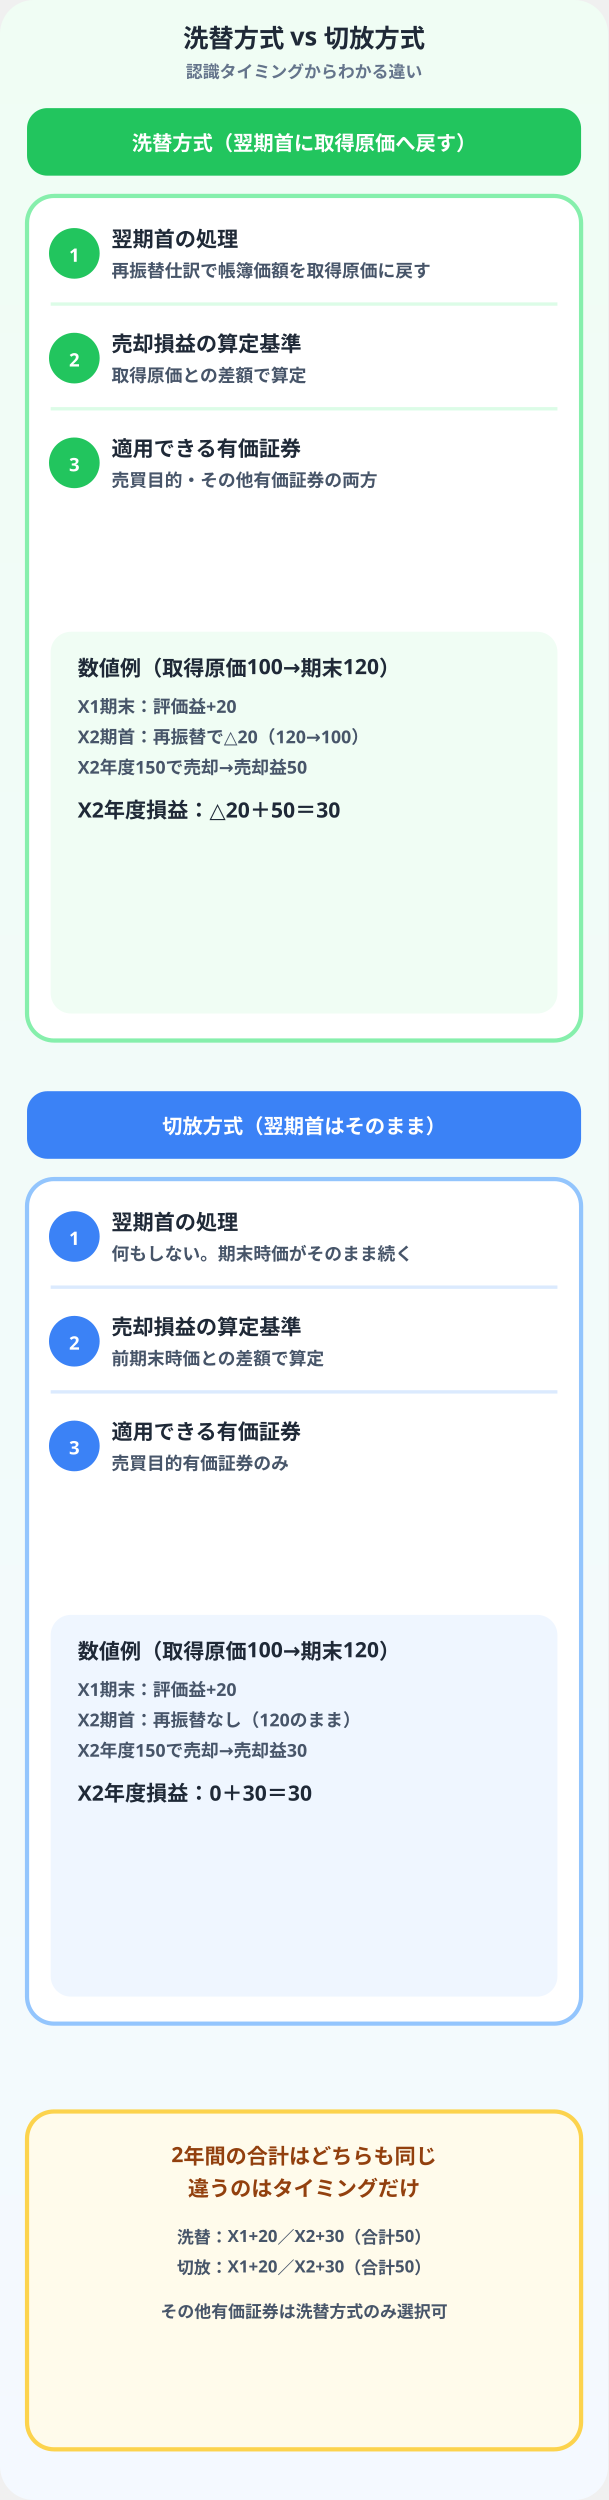
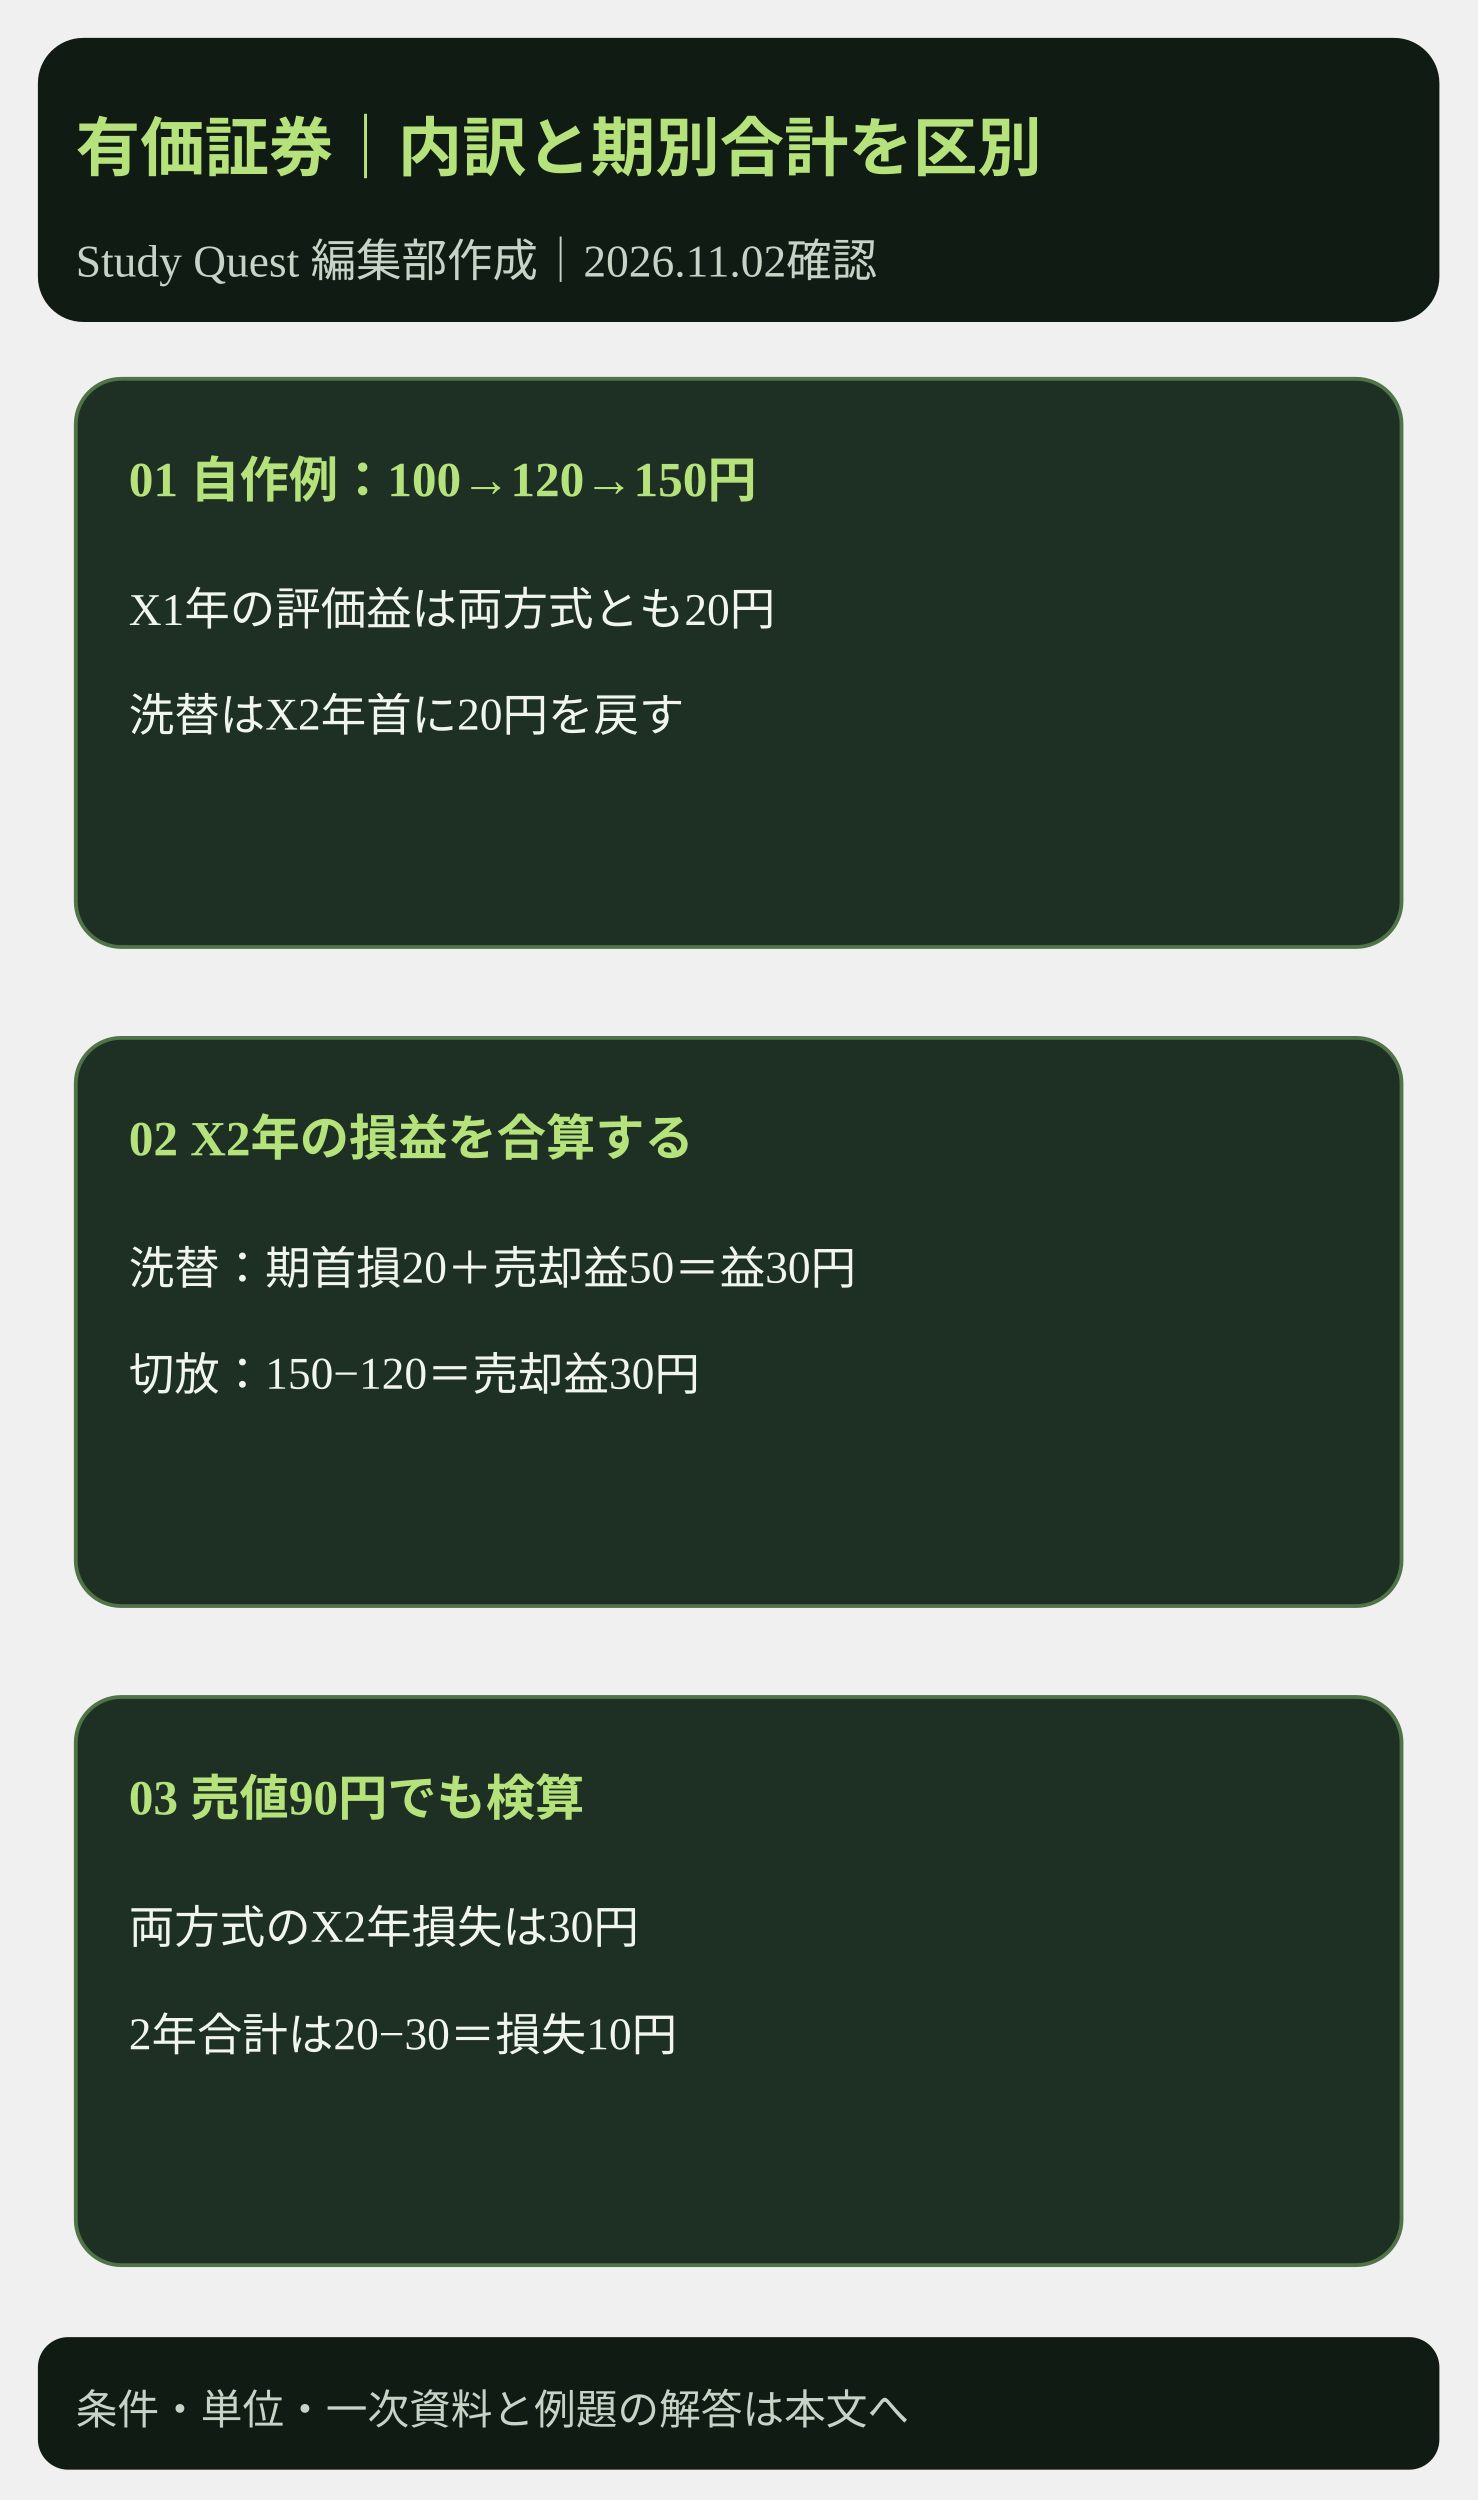
- <svg xmlns="http://www.w3.org/2000/svg" width="360" height="1480" viewBox="0 0 360 1480" role="img" aria-labelledby="title desc">
-   <defs>
-     <linearGradient id="mbg" x1="0" y1="0" x2="0" y2="1">
-       <stop offset="0" stop-color="#f0fdf4" />
-       <stop offset="1" stop-color="#f4f9ff" />
-     </linearGradient>
-     <style>
-       .title{font-family:"Noto Sans JP", system-ui, sans-serif;font-size:15px;font-weight:800;fill:#1f2937}
-       .sub{font-family:"Noto Sans JP", system-ui, sans-serif;font-size:10px;font-weight:600;fill:#64748b}
-       .colhead{font-family:"Noto Sans JP", system-ui, sans-serif;font-size:12px;font-weight:800;fill:#ffffff}
-       .ptnum{font-family:"Noto Sans JP", system-ui, sans-serif;font-size:11px;font-weight:800;fill:#ffffff}
-       .ptname{font-family:"Noto Sans JP", system-ui, sans-serif;font-size:12.5px;font-weight:800;fill:#1f2937}
-       .ptbody{font-family:"Noto Sans JP", system-ui, sans-serif;font-size:10.5px;font-weight:600;fill:#475569}
-       .banner{font-family:"Noto Sans JP", system-ui, sans-serif;font-size:12.5px;font-weight:800;fill:#92400e}
-       .bannersmall{font-family:"Noto Sans JP", system-ui, sans-serif;font-size:10px;font-weight:600;fill:#475569}
-     </style>
-   </defs>
-   <rect width="360" height="1480" rx="20" fill="url(#mbg)" />
-   <text x="180" y="28" text-anchor="middle" class="title">洗替方式 vs 切放方式</text>
-   <text x="180" y="46" text-anchor="middle" class="sub">認識タイミングからわかる違い</text>
-   <rect x="16" y="64" width="328" height="40" rx="12" fill="#22c55e" />
-   <text x="180" y="89" text-anchor="middle" class="colhead">洗替方式（翌期首に取得原価へ戻す）</text>
-   <rect x="16" y="116" width="328" height="500" rx="16" fill="#ffffff" stroke="#86efac" stroke-width="2.5" />
-   <circle cx="44" cy="150" r="15" fill="#22c55e" />
-   <text x="44" y="155" text-anchor="middle" class="ptnum">1</text>
-   <text x="66" y="146" class="ptname">翌期首の処理</text>
-   <text x="66" y="164" class="ptbody">再振替仕訳で帳簿価額を取得原価に戻す</text>
-   <line x1="30" y1="180" x2="330" y2="180" stroke="#dcfce7" stroke-width="2" />
-   <circle cx="44" cy="212" r="15" fill="#22c55e" />
-   <text x="44" y="217" text-anchor="middle" class="ptnum">2</text>
-   <text x="66" y="208" class="ptname">売却損益の算定基準</text>
-   <text x="66" y="226" class="ptbody">取得原価との差額で算定</text>
-   <line x1="30" y1="242" x2="330" y2="242" stroke="#dcfce7" stroke-width="2" />
-   <circle cx="44" cy="274" r="15" fill="#22c55e" />
-   <text x="44" y="279" text-anchor="middle" class="ptnum">3</text>
-   <text x="66" y="270" class="ptname">適用できる有価証券</text>
-   <text x="66" y="288" class="ptbody">売買目的・その他有価証券の両方</text>
-   <rect x="30" y="374" width="300" height="226" rx="12" fill="#f0fdf4" />
-   <text x="46" y="400" class="ptname" fill="#166534">数値例（取得原価100→期末120）</text>
-   <text x="46" y="422" class="ptbody">X1期末：評価益+20</text>
-   <text x="46" y="440" class="ptbody">X2期首：再振替で△20（120→100）</text>
-   <text x="46" y="458" class="ptbody">X2年度150で売却→売却益50</text>
-   <text x="46" y="484" class="ptname" fill="#166534">X2年度損益：△20＋50＝30</text>
-   <rect x="16" y="646" width="328" height="40" rx="12" fill="#3B82F6" />
-   <text x="180" y="671" text-anchor="middle" class="colhead">切放方式（翌期首はそのまま）</text>
-   <rect x="16" y="698" width="328" height="500" rx="16" fill="#ffffff" stroke="#93c5fd" stroke-width="2.5" />
-   <circle cx="44" cy="732" r="15" fill="#3B82F6" />
-   <text x="44" y="737" text-anchor="middle" class="ptnum">1</text>
-   <text x="66" y="728" class="ptname">翌期首の処理</text>
-   <text x="66" y="746" class="ptbody">何もしない。期末時価がそのまま続く</text>
-   <line x1="30" y1="762" x2="330" y2="762" stroke="#dbeafe" stroke-width="2" />
-   <circle cx="44" cy="794" r="15" fill="#3B82F6" />
-   <text x="44" y="799" text-anchor="middle" class="ptnum">2</text>
-   <text x="66" y="790" class="ptname">売却損益の算定基準</text>
-   <text x="66" y="808" class="ptbody">前期末時価との差額で算定</text>
-   <line x1="30" y1="824" x2="330" y2="824" stroke="#dbeafe" stroke-width="2" />
-   <circle cx="44" cy="856" r="15" fill="#3B82F6" />
-   <text x="44" y="861" text-anchor="middle" class="ptnum">3</text>
-   <text x="66" y="852" class="ptname">適用できる有価証券</text>
-   <text x="66" y="870" class="ptbody">売買目的有価証券のみ</text>
-   <rect x="30" y="956" width="300" height="226" rx="12" fill="#eff6ff" />
-   <text x="46" y="982" class="ptname" fill="#1d4ed8">数値例（取得原価100→期末120）</text>
-   <text x="46" y="1004" class="ptbody">X1期末：評価益+20</text>
-   <text x="46" y="1022" class="ptbody">X2期首：再振替なし（120のまま）</text>
-   <text x="46" y="1040" class="ptbody">X2年度150で売却→売却益30</text>
-   <text x="46" y="1066" class="ptname" fill="#1d4ed8">X2年度損益：0＋30＝30</text>
-   <rect x="16" y="1250" width="328" height="200" rx="16" fill="#fffbeb" stroke="#fcd34d" stroke-width="2.5" />
-   <text x="180" y="1280" text-anchor="middle" class="banner">2年間の合計はどちらも同じ</text>
-   <text x="180" y="1300" text-anchor="middle" class="banner">違うのはタイミングだけ</text>
-   <text x="180" y="1328" text-anchor="middle" class="bannersmall">洗替：X1+20／X2+30（合計50）</text>
-   <text x="180" y="1346" text-anchor="middle" class="bannersmall">切放：X1+20／X2+30（合計50）</text>
-   <text x="180" y="1372" text-anchor="middle" class="bannersmall">その他有価証券は洗替方式のみ選択可</text>
+ <svg xmlns="http://www.w3.org/2000/svg" width="390" height="660" viewBox="0 0 390 660" role="img" aria-labelledby="title desc">
+   <rect x="10" y="10" width="370" height="75" rx="12" fill="#101B13" />
+   <rect x="10" y="617" width="370" height="35" rx="8" fill="#101B13" />
+   <g font-family="M PLUS 1, Hiragino Kaku Gothic ProN, sans-serif">
+     <text x="20" y="45" font-size="17" font-weight="700" fill="#B6E27C">有価証券｜内訳と期別合計を区別</text>
+     <text x="20" y="73" font-size="12" fill="#C7D3C7">Study Quest 編集部作成｜2026.11.02確認</text>
+     <rect x="20" y="100" width="350" height="150" rx="12" fill="#1E3023" stroke="#507448" />
+     <text x="34" y="131" font-size="13" font-weight="700" fill="#B6E27C">01  自作例：100→120→150円</text>
+     <text x="34" y="165" font-size="12" fill="#F0F6ED">X1年の評価益は両方式とも20円</text>
+     <text x="34" y="193" font-size="12" fill="#F0F6ED">洗替はX2年首に20円を戻す</text>
+     <rect x="20" y="274" width="350" height="150" rx="12" fill="#1E3023" stroke="#507448" />
+     <text x="34" y="305" font-size="13" font-weight="700" fill="#B6E27C">02  X2年の損益を合算する</text>
+     <text x="34" y="339" font-size="12" fill="#F0F6ED">洗替：期首損20＋売却益50＝益30円</text>
+     <text x="34" y="367" font-size="12" fill="#F0F6ED">切放：150−120＝売却益30円</text>
+     <rect x="20" y="448" width="350" height="150" rx="12" fill="#1E3023" stroke="#507448" />
+     <text x="34" y="479" font-size="13" font-weight="700" fill="#B6E27C">03  売値90円でも検算</text>
+     <text x="34" y="513" font-size="12" fill="#F0F6ED">両方式のX2年損失は30円</text>
+     <text x="34" y="541" font-size="12" fill="#F0F6ED">2年合計は20−30＝損失10円</text>
+     <text x="20" y="640" font-size="11" fill="#C7D3C7">条件・単位・一次資料と例題の解答は本文へ</text>
+   </g>
</svg>
